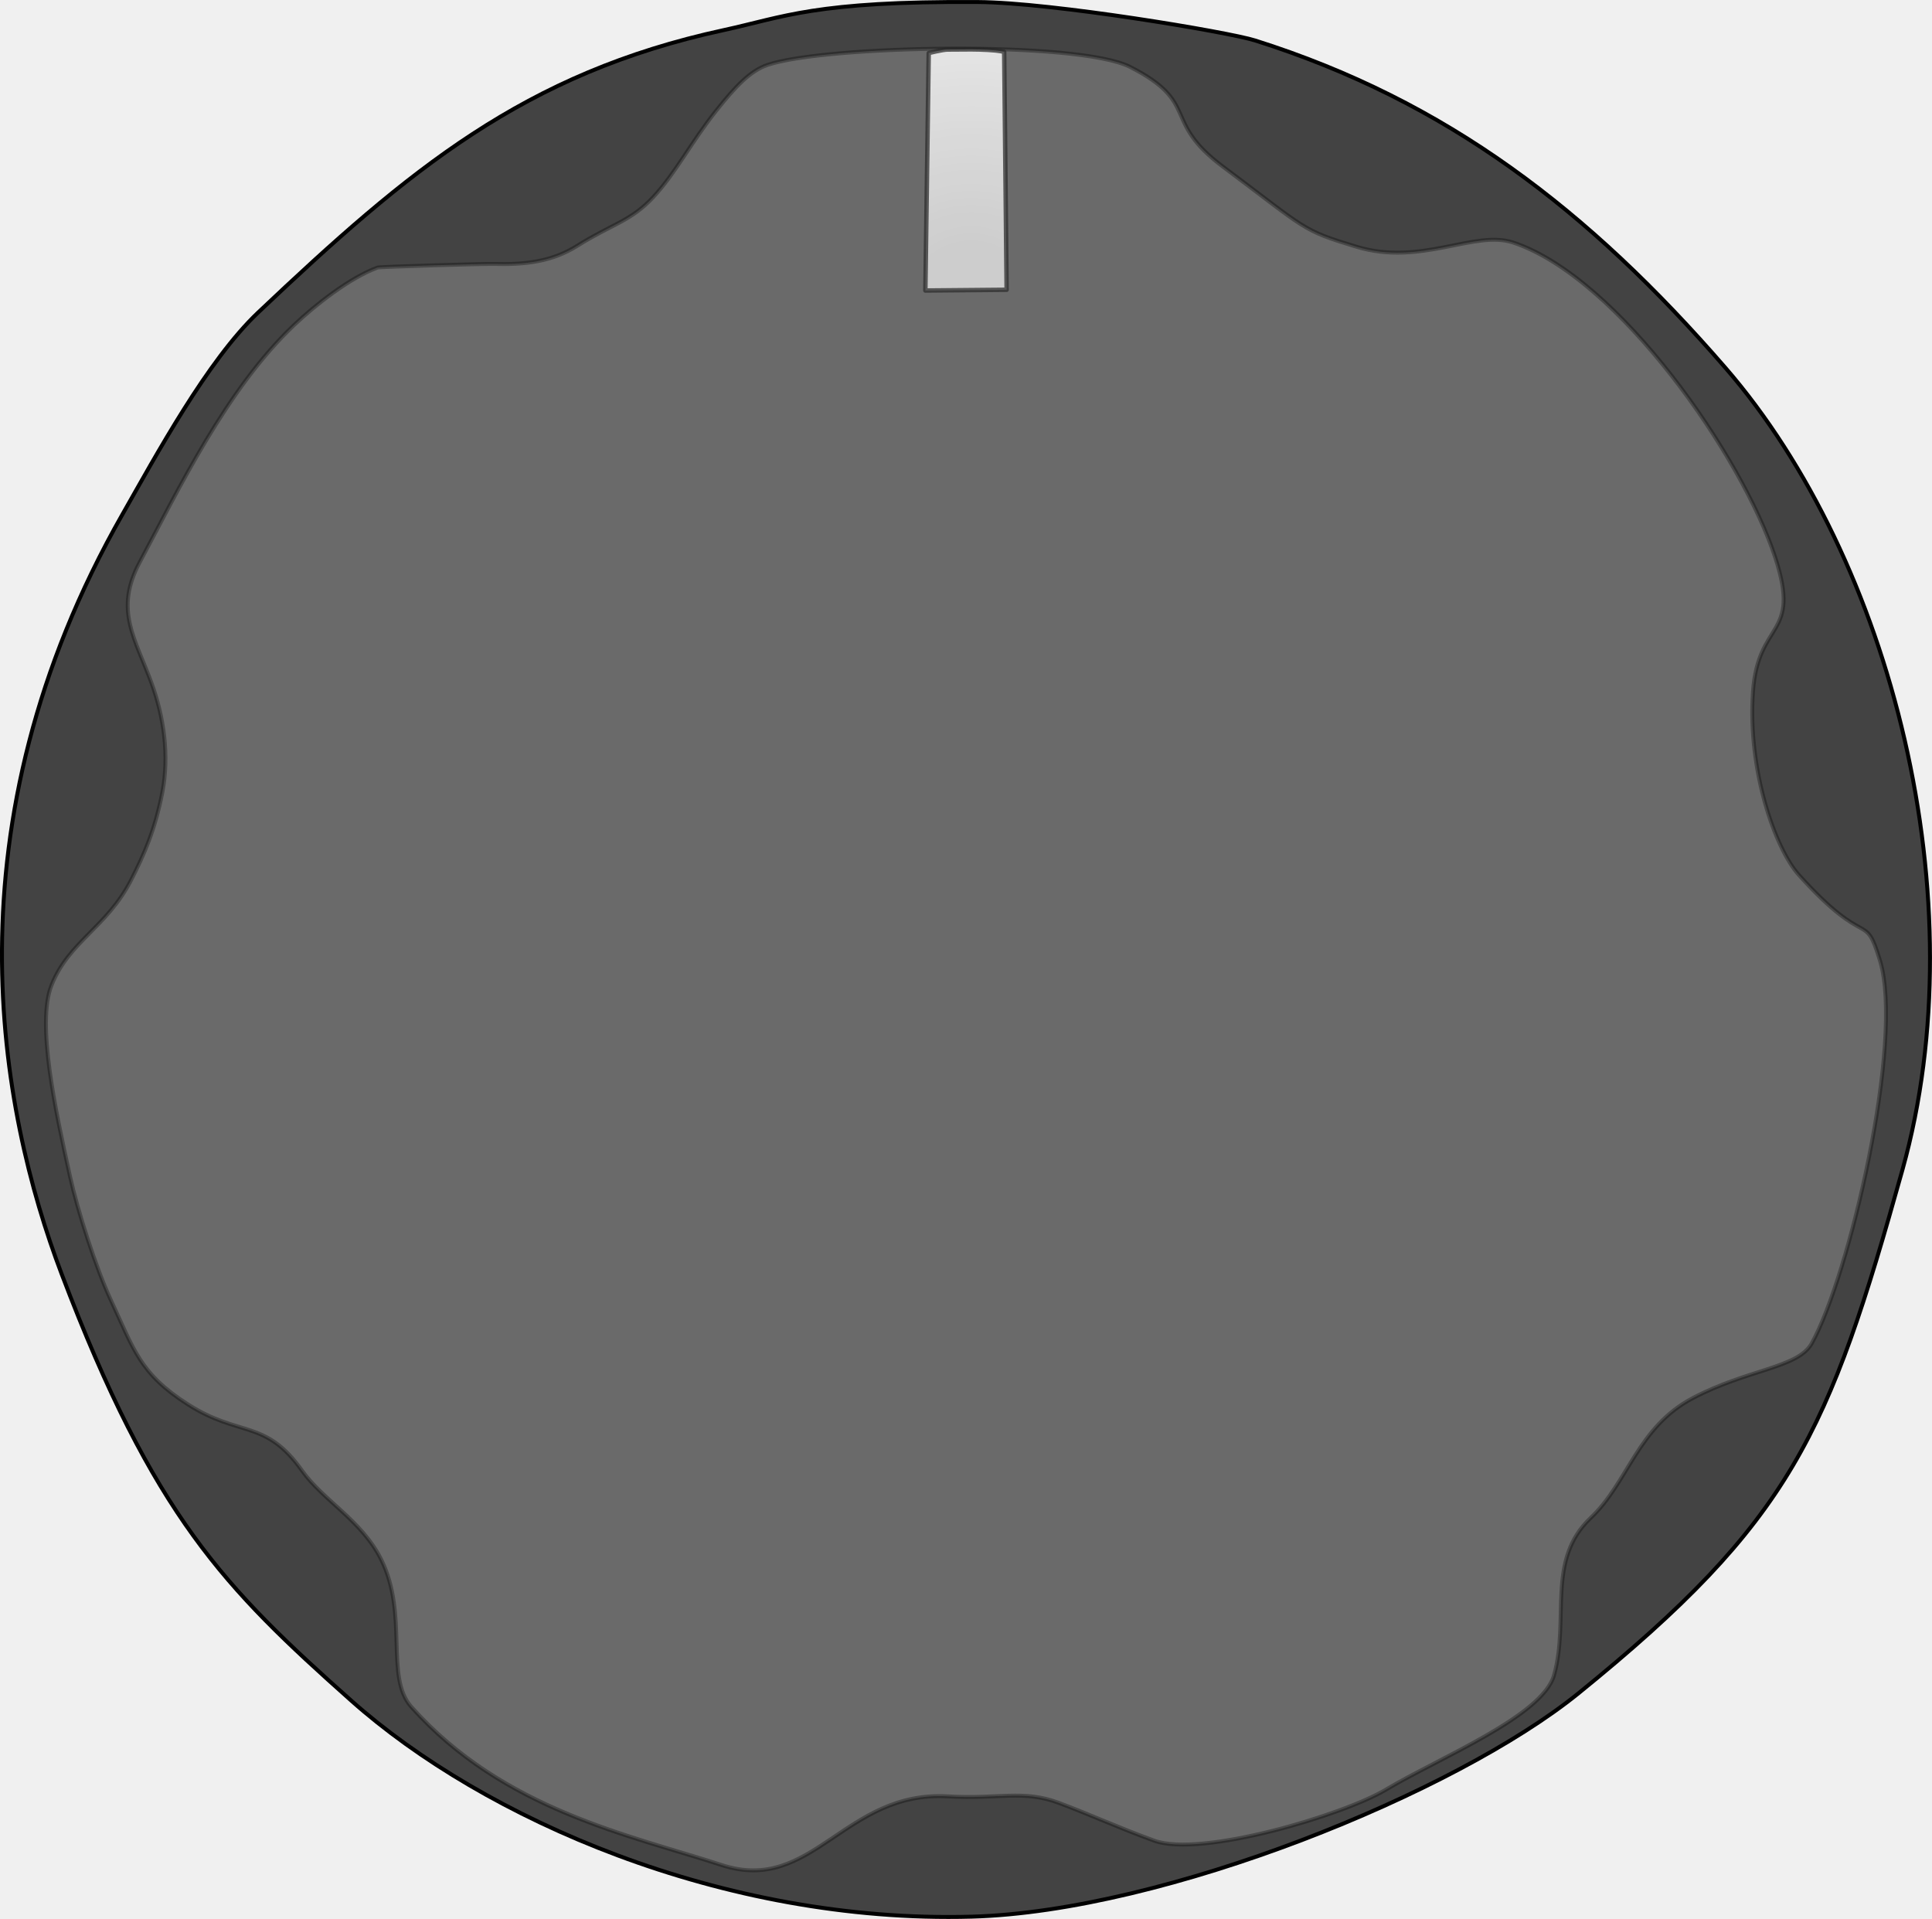
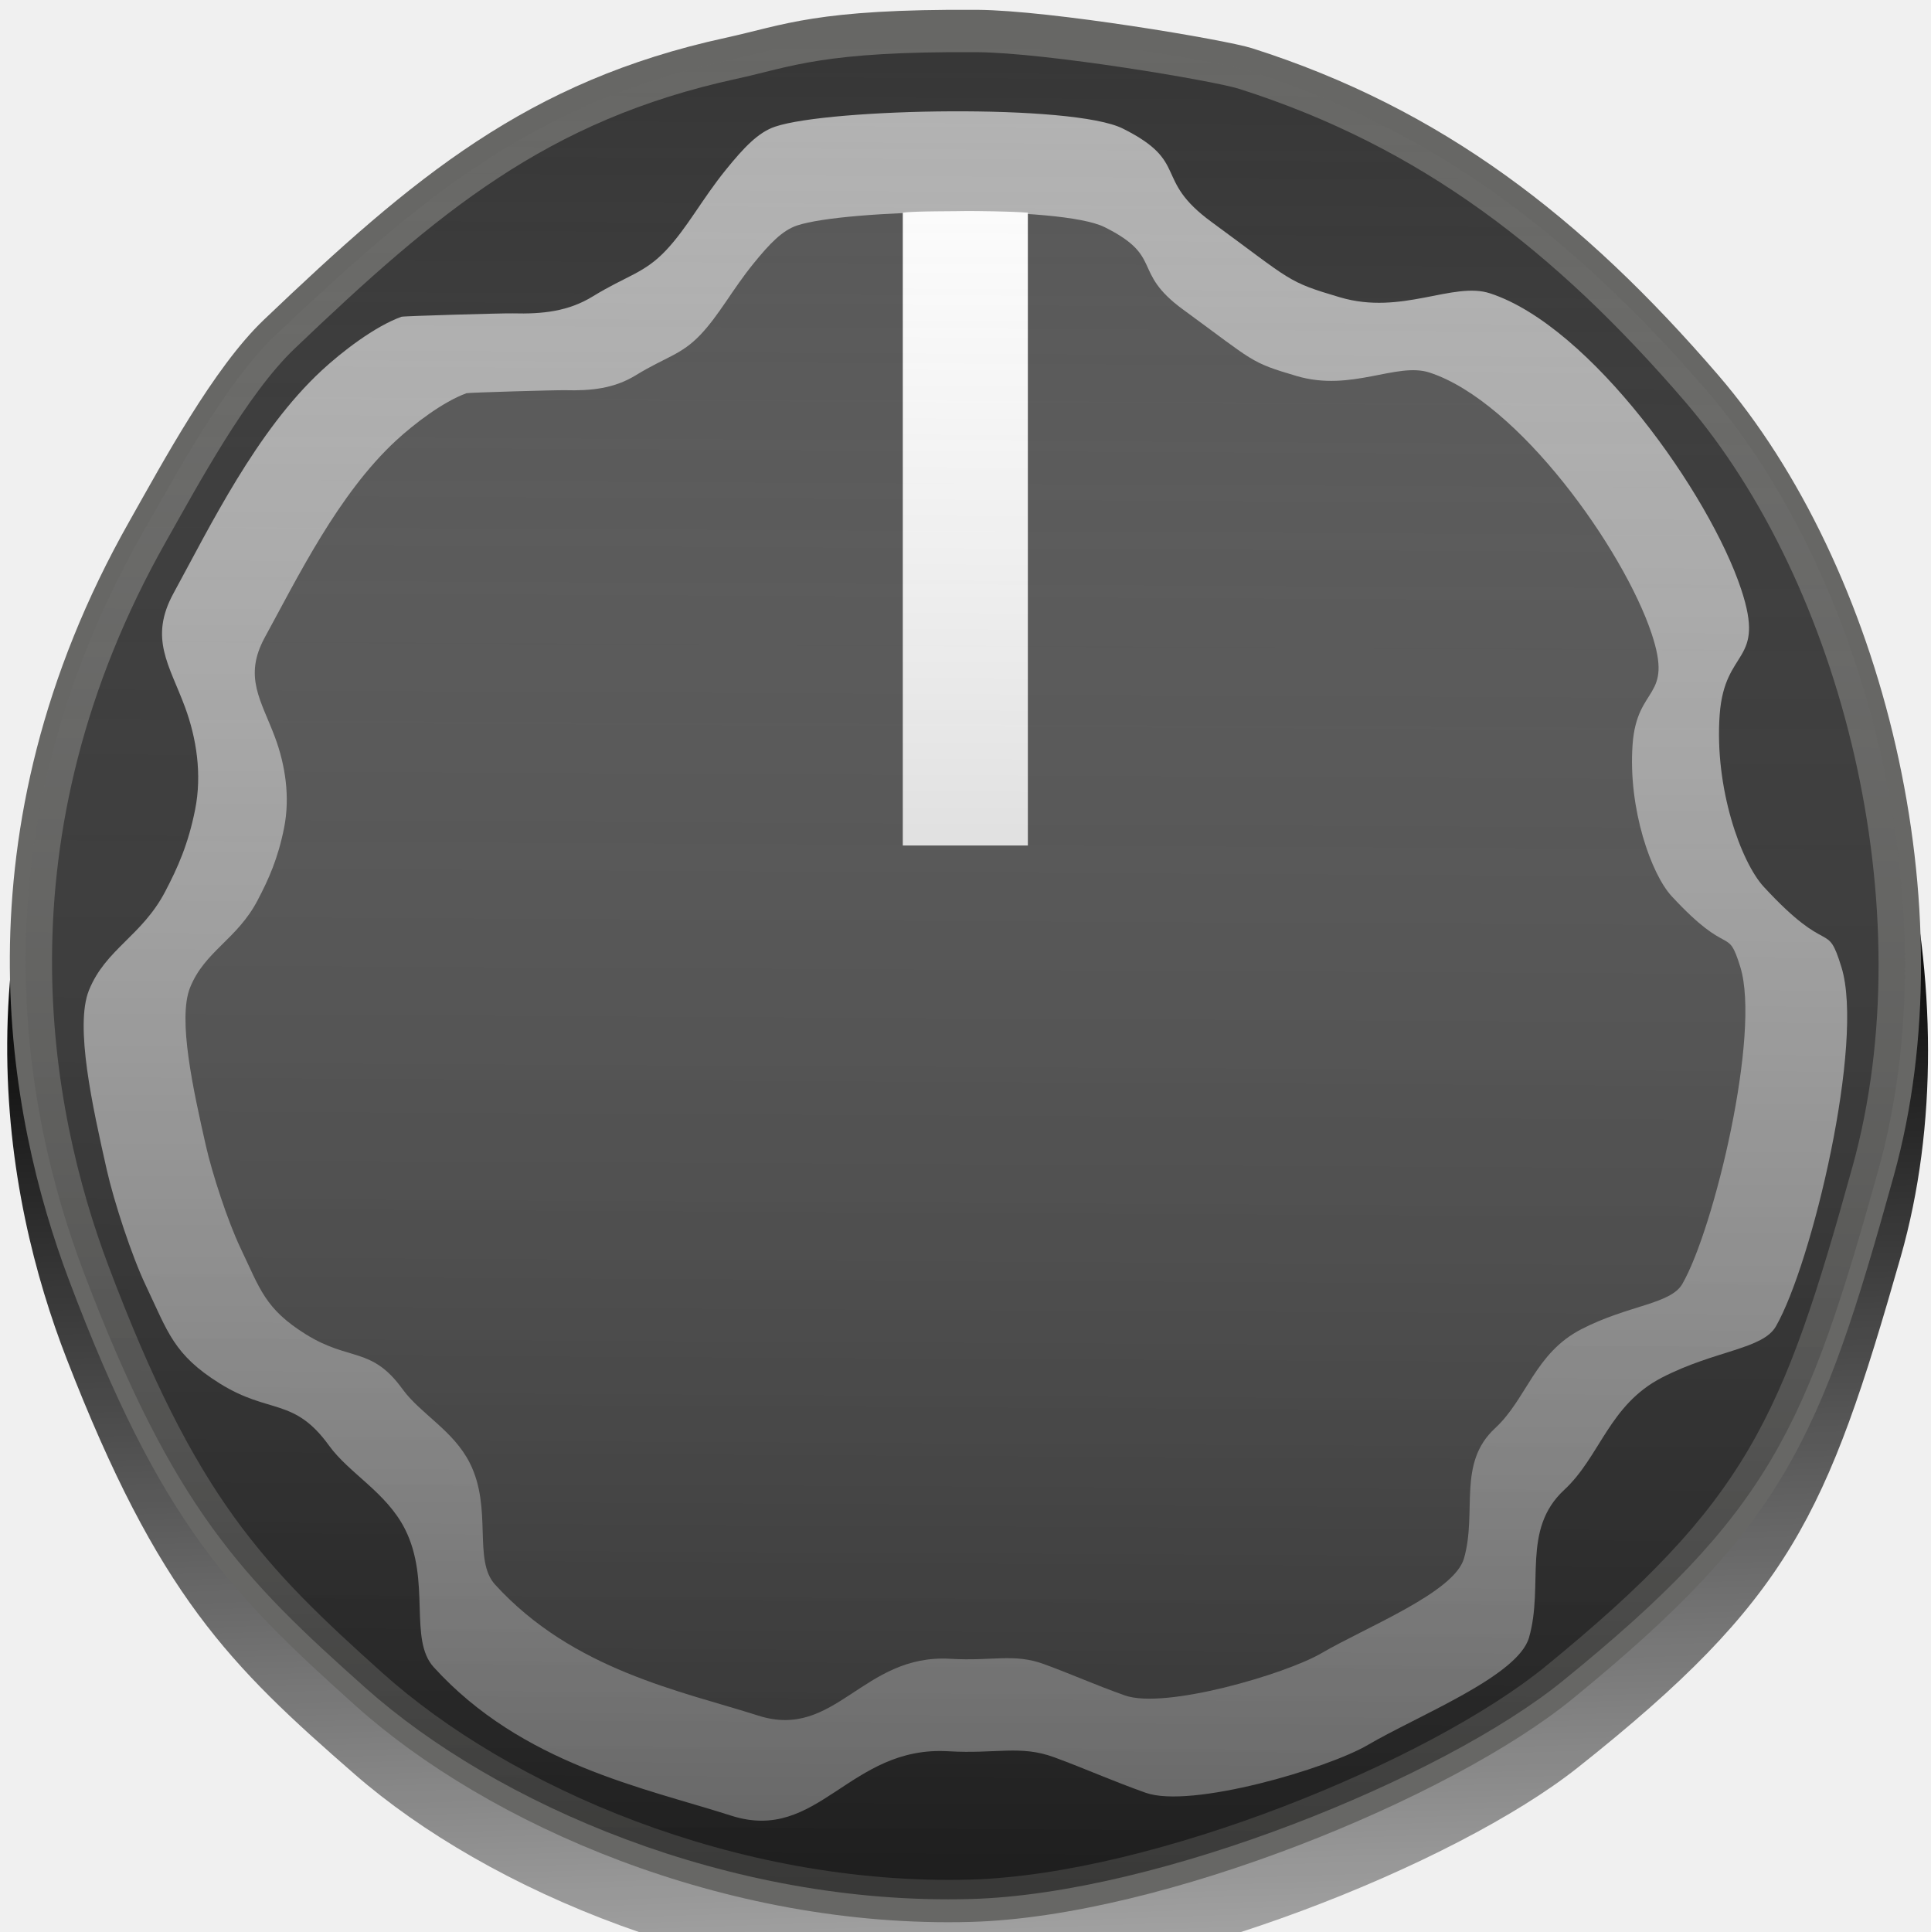
- <svg xmlns="http://www.w3.org/2000/svg" xmlns:ns1="http://inkpad.envoza.com/svg_extensions" height="487.938pt" viewBox="0 0 491.293 487.938" width="491.293pt" version="1.1" id="svg120">
+ <svg xmlns="http://www.w3.org/2000/svg" xmlns:ns2="http://inkpad.envoza.com/svg_extensions" xmlns:xlink="http://www.w3.org/1999/xlink" height="503.985pt" viewBox="0 0 503.742 503.985" width="503.742pt" version="1.1" id="svg120">
  <defs id="defs109">
-     <radialGradient cx="256.458" r="46.744" id="RadialGradient" gradientUnits="userSpaceOnUse" gradientTransform="matrix(1.448015,-0.01330287,0.01330287,1.448015,-115.8524,-107.3357)" cy="138.416">
-       <stop stop-color="#e2e2e2" offset="0.231" id="stop104" />
-       <stop stop-color="#ffffff" offset="1" id="stop106" />
+     <linearGradient id="linearGradient2529">
+       <stop style="stop-color:#000000;stop-opacity:1;" offset="0" id="stop2525" />
+       <stop style="stop-color:#000000;stop-opacity:0.24;" offset="1" id="stop2527" />
+     </linearGradient>
+     <linearGradient id="linearGradient5190">
+       <stop style="stop-color:#000000;stop-opacity:0.448;" offset="0" id="stop5186" />
+       <stop style="stop-color:#b1b1b1;stop-opacity:0;" offset="1" id="stop5188" />
+     </linearGradient>
+     <radialGradient cx="256.458" r="46.744" id="RadialGradient" gradientUnits="userSpaceOnUse" gradientTransform="matrix(2.286209,-0.04094313,0.02100335,4.456652,-331.1018,-369.5924)" cy="138.416">
+       <stop stop-color="#e2e2e2" offset="0.231" id="stop104" style="stop-color:#e2e2e2;stop-opacity:1;" />
+       <stop stop-color="#ffffff" offset="1" id="stop106" style="stop-color:#ffffff;stop-opacity:1;" />
    </radialGradient>
+     <filter style="color-interpolation-filters:sRGB" id="filter5096" x="-0.021" y="-0.021" width="1.042" height="1.103">
+       <feFlood flood-opacity="0.529" flood-color="rgb(0,0,0)" result="flood" id="feFlood5086" />
+       <feComposite in="flood" in2="SourceGraphic" operator="in" result="composite1" id="feComposite5088" />
+       <feGaussianBlur in="composite1" stdDeviation="3.2" result="blur" id="feGaussianBlur5090" />
+       <feOffset dx="0" dy="30" result="offset" id="feOffset5092" />
+       <feComposite in="SourceGraphic" in2="offset" operator="over" result="composite2" id="feComposite5094" />
+     </filter>
+     <linearGradient xlink:href="#linearGradient5190" id="linearGradient5192" x1="249.366" y1="486.902" x2="251.966" y2="3.831" gradientUnits="userSpaceOnUse" />
+     <linearGradient xlink:href="#linearGradient2529" id="linearGradient2801" x1="237.815" y1="226.715" x2="248.647" y2="533.905" gradientUnits="userSpaceOnUse" gradientTransform="matrix(1.022113,0,0,1,-4.829627,0)" />
  </defs>
-   <g id="layer1" transform="translate(-10.35343,-12.03102)">
-     <rect style="fill:none;stroke-width:0.75" id="rect534" width="490.564" height="488.09" x="10.718" y="11.955" ry="0" />
+   <g id="layer2" transform="translate(6.200075,8.023129)">
+     <path stroke="#000000" d="m 249.386,23.013 c -42.448,-0.271 -50.527,3.84 -66.093,7.136 -51.847,10.977 -81.748,35.433 -121.02,71.801 -13.201,12.225 -26.51,36.299 -35.24,51.275 -46.284,79.4 -32.033,151.489 -15.86,193.175 23.925,61.667 42.434,79.909 75.251,108.489 34.518,30.062 96.612,56.695 161.244,54.97 50.291,-1.342 125.986,-31.595 157.748,-56.783 55.43,-43.959 65.014,-65.838 84.25,-133.199 19.568,-68.524 -2.801,-155.088 -46.033,-203.854 C 408.102,75.945 371.187,48.168 321.374,32.784 c -6.964,-2.151 -52.836,-9.649 -71.988,-9.771 z" stroke-width="1" opacity="1" stroke-linejoin="round" id="path2491" style="display:inline;fill:url(#linearGradient2801);fill-opacity:1;stroke:#595959;stroke-width:0;stroke-dasharray:none;stroke-opacity:0" />
+     <rect style="display:inline;fill:none;fill-opacity:1;stroke:#595959;stroke-width:0;stroke-dasharray:none;stroke-opacity:0" id="rect2764" width="495.118" height="492.708" x="7.165" y="8.827" transform="translate(-10.35343,-12.03102)" />
  </g>
-   <g id="Layer 4" ns1:layerName="Layer 4" transform="translate(-10.35343,-12.03102)">
-     <path stroke="#000000" d="m 259.069,12.544 c -41.53,-0.271 -49.434,3.84 -64.663,7.136 -50.725,10.977 -79.979,35.433 -118.401,71.801 -12.915,12.225 -25.937,36.299 -34.478,51.275 -45.283,79.4 -31.34,151.489 -15.517,193.175 23.408,61.667 41.516,79.909 73.623,108.489 33.771,30.062 94.522,56.695 157.756,54.97 49.203,-1.342 123.26,-31.595 154.335,-56.783 54.231,-43.959 63.607,-65.838 82.427,-133.199 19.145,-68.524 -2.74,-155.088 -45.037,-203.854 -34.762,-40.077 -70.879,-67.854 -119.614,-83.238 -6.813,-2.151 -51.693,-9.649 -70.431,-9.771 z" stroke-width="1" opacity="1" stroke-linejoin="round" id="path111" style="fill:#434343;fill-opacity:1" />
-     <path stroke="#000000" stroke-width="1" ns1:shadowAngle="2.59907" stroke-linejoin="round" opacity="1" d="m 135.814,79.143 c 8.084,0.222 14.877,-0.555 21.333,-4.607 9.009,-5.655 13.622,-6.22 19.385,-12.451 5.676,-6.137 9.534,-13.833 15.936,-21.897 4.825,-6.078 8.598,-10.125 13.052,-11.648 14.574,-4.984 78.969,-6.248 92.235,0.521 17.926,9.148 7.862,13.591 23.54,25.316 21.628,16.174 19.898,16.127 34.063,20.411 16.426,4.968 29.982,-4.37 39.846,-1.069 26.732,8.945 58.23,54.4 66.611,80.165 6.606,20.309 -4.389,15.644 -5.696,34.034 -1.411,19.869 5.653,39.933 11.703,46.63 17.641,19.527 16.64,8.68 20.608,21.772 6.173,20.366 -7.831,80.284 -17.388,97.333 -3.498,6.239 -16.192,6.48 -30.244,13.884 -14.053,7.404 -16.369,21.39 -25.938,30.448 -11.4,10.79 -5.311,25.636 -9.322,39.993 -2.925,10.47 -29.413,21.106 -42.781,29.12 -10.632,6.375 -46.941,17.321 -58.941,12.951 -9.213,-3.355 -15.97,-6.506 -24.246,-9.61 -9.048,-3.393 -15.378,-0.87 -28.086,-1.637 -26.357,-1.59 -34.445,25.021 -57.608,17.46 -23.298,-7.605 -55.561,-13.983 -78.96,-40.254 -6.718,-7.542 -0.656,-23.389 -7.628,-37.43 -4.946,-9.962 -14.776,-15.031 -20.152,-22.626 -9.29,-13.123 -15.818,-8.419 -28.968,-16.809 -12.271,-7.828 -13.734,-13.893 -19.613,-26.506 -3.802,-8.157 -8.472,-22.772 -10.389,-31.446 -3.767,-17.043 -8.528,-38.927 -4.724,-48.602 4.379,-11.137 14.065,-14.73 20.209,-26.711 3.363,-6.557 6.128,-12.844 7.97,-22.286 1.857,-9.52 0.353,-19.358 -2.699,-27.772 -4.132,-11.392 -9.596,-18.571 -3.049,-30.812 9.732,-18.198 21.982,-43.974 39.311,-60.376 5.37,-5.083 14.088,-11.955 21.174,-14.566 0.572,-0.211 27.122,-0.986 29.455,-0.922 z" stroke-opacity="0.318" ns1:shadowColor="#000000" id="path114" style="fill:#6a6a6a;fill-opacity:1" />
+   <g id="Layer 4" ns2:layerName="Layer 4" transform="translate(-4.153351,-4.007894)" style="display:inline">
+     <path stroke="#000000" d="m 259.151,6.573 c -42.235,-0.277 -50.274,3.934 -65.761,7.311 -51.587,11.246 -81.338,36.302 -120.413,73.562 -13.135,12.525 -26.378,37.19 -35.063,52.533 -46.052,81.347 -31.873,155.205 -15.78,197.913 23.805,63.179 42.222,81.869 74.874,111.15 34.344,30.799 96.127,58.086 160.436,56.318 50.039,-1.375 125.354,-32.37 156.957,-58.176 55.152,-45.037 64.687,-67.453 83.827,-136.466 C 517.697,240.513 495.44,151.826 452.425,101.864 417.072,60.804 380.342,32.345 330.779,16.584 323.85,14.381 278.208,6.698 259.151,6.573 Z" stroke-width="1" opacity="1" stroke-linejoin="round" id="circle-3-2" style="display:inline;fill:#676765;fill-opacity:1;stroke:#595959;stroke-width:0;stroke-dasharray:none;stroke-opacity:0.876" />
+     <path stroke="#000000" d="m 258.982,17.619 c -40.365,-0.265 -48.047,3.76 -62.849,6.987 C 146.832,35.354 118.399,59.3 81.055,94.91 68.502,106.881 55.846,130.453 47.544,145.116 3.532,222.861 17.084,293.447 32.463,334.264 c 22.751,60.381 40.351,78.243 71.557,106.227 32.823,29.435 91.869,55.513 153.329,53.824 47.822,-1.314 119.801,-30.936 150.004,-55.599 52.709,-43.043 61.822,-64.465 80.114,-130.422 18.608,-67.095 -2.663,-151.855 -43.773,-199.604 -33.787,-39.242 -68.89,-66.44 -116.258,-81.503 -6.622,-2.106 -50.242,-9.448 -68.455,-9.568 z" stroke-width="1" opacity="1" stroke-linejoin="round" id="circle-3" style="display:inline;fill:#363636;fill-opacity:1;stroke:#595959;stroke-width:0;stroke-dasharray:none;stroke-opacity:0.876" />
+     <path stroke="#000000" stroke-width="1" ns2:shadowAngle="2.59907" stroke-linejoin="round" opacity="1" d="m 137.849,85.753 c 7.949,0.214 14.628,-0.534 20.977,-4.435 8.858,-5.443 13.394,-5.987 19.061,-11.986 5.581,-5.907 9.375,-13.315 15.67,-21.078 4.744,-5.851 8.454,-9.747 12.834,-11.213 14.33,-4.798 77.649,-6.015 90.694,0.502 17.626,8.806 7.731,13.083 23.147,24.369 21.267,15.57 19.565,15.524 33.494,19.648 16.152,4.783 29.481,-4.206 39.18,-1.029 26.285,8.611 57.257,52.366 65.498,77.168 6.496,19.55 -4.316,15.059 -5.601,32.762 -1.387,19.126 5.559,38.44 11.507,44.887 17.346,18.797 16.362,8.355 20.264,20.958 6.07,19.605 -7.7,77.283 -17.097,93.694 -3.44,6.006 -15.921,6.238 -29.739,13.365 -13.818,7.127 -16.095,20.59 -25.505,29.31 -11.21,10.387 -5.222,24.678 -9.166,38.498 -2.876,10.079 -28.921,20.316 -42.066,28.031 -10.454,6.137 -46.157,16.673 -57.956,12.467 -9.059,-3.23 -15.703,-6.262 -23.841,-9.25 -8.897,-3.266 -15.121,-0.837 -27.617,-1.576 -25.917,-1.531 -33.869,24.086 -56.645,16.807 -22.909,-7.321 -54.633,-13.46 -77.641,-38.749 -6.606,-7.26 -0.645,-22.515 -7.501,-36.031 C 104.937,393.282 95.271,388.402 89.985,381.091 80.85,368.459 74.431,372.987 61.501,364.911 49.435,357.375 47.997,351.537 42.216,339.396 38.477,331.544 33.886,317.475 32.001,309.125 c -3.704,-16.406 -8.386,-37.472 -4.645,-46.785 4.306,-10.721 13.83,-14.179 19.872,-25.712 3.307,-6.312 6.026,-12.364 7.837,-21.453 1.826,-9.164 0.347,-18.634 -2.654,-26.734 -4.063,-10.966 -9.435,-17.877 -2.998,-29.66 9.57,-17.518 21.615,-42.33 38.654,-58.119 5.28,-4.893 13.852,-11.508 20.82,-14.021 0.562,-0.203 26.669,-0.949 28.963,-0.887 z" stroke-opacity="0.318" ns2:shadowColor="#000000" id="path2916" style="display:inline;fill:#dadada;fill-opacity:0.757;stroke:#989898;stroke-width:0;stroke-linecap:butt;stroke-linejoin:miter;stroke-dasharray:none;stroke-opacity:0.755" />
+     <path stroke="#000000" stroke-width="1" ns2:shadowAngle="2.59907" stroke-linejoin="round" opacity="1" d="m 151.492,105.799 c 7.031,0.189 12.94,-0.471 18.555,-3.913 7.836,-4.802 11.848,-5.282 16.861,-10.574 4.937,-5.212 8.292,-11.748 13.861,-18.597 4.197,-5.162 7.478,-8.599 11.352,-9.893 12.676,-4.233 68.685,-5.307 80.224,0.443 15.592,7.769 6.838,11.542 20.475,21.5 18.811,13.737 17.307,13.696 29.627,17.335 14.287,4.219 26.078,-3.711 34.657,-0.908 23.251,7.597 50.647,46.2 57.937,68.082 5.746,17.248 -3.817,13.286 -4.954,28.904 -1.227,16.874 4.917,33.914 10.179,39.601 15.344,16.584 14.473,7.372 17.924,18.49 5.369,17.296 -6.811,68.183 -15.124,82.662 -3.042,5.299 -14.083,5.503 -26.305,11.791 -12.223,6.288 -14.237,18.166 -22.56,25.859 -9.915,9.164 -4.619,21.772 -8.108,33.965 -2.544,8.892 -25.582,17.924 -37.21,24.731 -9.247,5.414 -40.828,14.71 -51.265,10.999 -8.013,-2.849 -13.89,-5.525 -21.089,-8.161 -7.87,-2.882 -13.375,-0.739 -24.428,-1.39 -22.925,-1.35 -29.959,21.25 -50.106,14.828 -20.264,-6.459 -48.326,-11.875 -68.677,-34.186 -5.843,-6.405 -0.571,-19.864 -6.635,-31.788 -4.302,-8.46 -12.851,-12.765 -17.528,-19.216 -8.08,-11.145 -13.758,-7.15 -25.195,-14.275 -10.673,-6.648 -11.945,-11.799 -17.059,-22.511 -3.307,-6.927 -7.368,-19.34 -9.036,-26.706 -3.276,-14.474 -7.418,-33.06 -4.109,-41.276 3.809,-9.458 12.233,-12.51 17.578,-22.685 2.925,-5.569 5.33,-10.908 6.932,-18.927 1.615,-8.085 0.307,-16.44 -2.348,-23.586 -3.594,-9.675 -8.346,-15.772 -2.652,-26.168 8.465,-15.455 19.119,-37.346 34.192,-51.276 4.671,-4.317 12.253,-10.153 18.416,-12.37 0.498,-0.179 23.59,-0.837 25.619,-0.783 z" stroke-opacity="0.318" ns2:shadowColor="#000000" id="interior" style="fill:#565656;fill-opacity:1;stroke:#989898;stroke-width:0;stroke-linecap:butt;stroke-linejoin:miter;stroke-dasharray:none;stroke-opacity:0.755" />
+     <path stroke="#232323" stroke-opacity="0.755" stroke-width="2.494" d="M 272.313,59.486 V 224.56 H 239.687 V 59.486 c 2.777,-0.444 14.88,-0.348 16.716,-0.433 1.93,8.07e-4 11.05,0.052 15.909,0.433 z" fill="url(#RadialGradient)" stroke-linecap="round" opacity="0.821" stroke-linejoin="round" id="marker" style="opacity:1;fill:#ffffff;fill-opacity:1;stroke:#fefefe;stroke-width:0;stroke-dasharray:none;stroke-opacity:0.755" />
+     <rect style="fill:none;fill-opacity:1;stroke:#595959;stroke-width:0;stroke-dasharray:none;stroke-opacity:0" id="rect2750" width="495.118" height="492.708" x="7.165" y="8.827" />
  </g>
-   <g id="Layer 5 l" ns1:layerName="Layer 5 l" transform="translate(-10.35343,-12.03102)">
-     <path stroke="#232323" stroke-opacity="0.755" stroke-width="1.132" d="m 261.584,24.718 c 3.097,0.165 4.124,0.511 4.124,0.511 l 0.624,60.482 -20.664,0.19 0.852,-60.382 c 0,0 3.572,-0.877 4.739,-0.888 5.521,-0.051 7.227,-0.078 10.325,0.087 z" fill="url(#RadialGradient)" stroke-linecap="round" opacity="0.821" stroke-linejoin="round" id="path117" style="fill:url(#RadialGradient)" />
+   <g id="layer3" style="display:inline" transform="translate(4.216733,6.023345)">
+     <path stroke="#000000" d="m 250.699,2.512 c -41.53,-0.271 -49.434,3.84 -64.663,7.136 -50.725,10.977 -79.979,35.433 -118.401,71.801 -12.915,12.225 -25.937,36.299 -34.478,51.275 -45.283,79.4 -31.34,151.489 -15.517,193.175 23.408,61.667 41.516,79.909 73.623,108.489 33.771,30.062 94.522,56.695 157.756,54.97 49.203,-1.342 123.26,-31.595 154.335,-56.783 54.231,-43.959 63.607,-65.838 82.427,-133.199 19.145,-68.524 -2.74,-155.088 -45.037,-203.854 -34.762,-40.077 -70.879,-67.854 -119.614,-83.238 -6.813,-2.151 -51.693,-9.649 -70.431,-9.771 z" stroke-width="1" opacity="1" stroke-linejoin="round" id="gradient" style="fill:url(#linearGradient5192);fill-opacity:1;stroke:#000000;stroke-width:5;stroke-dasharray:none;stroke-opacity:0" />
+     <rect style="display:inline;fill:none;fill-opacity:1;stroke:#595959;stroke-width:0;stroke-dasharray:none;stroke-opacity:0" id="rect2761" width="495.118" height="492.708" x="7.165" y="8.827" transform="translate(-8.370083,-10.03124)" />
  </g>
</svg>
